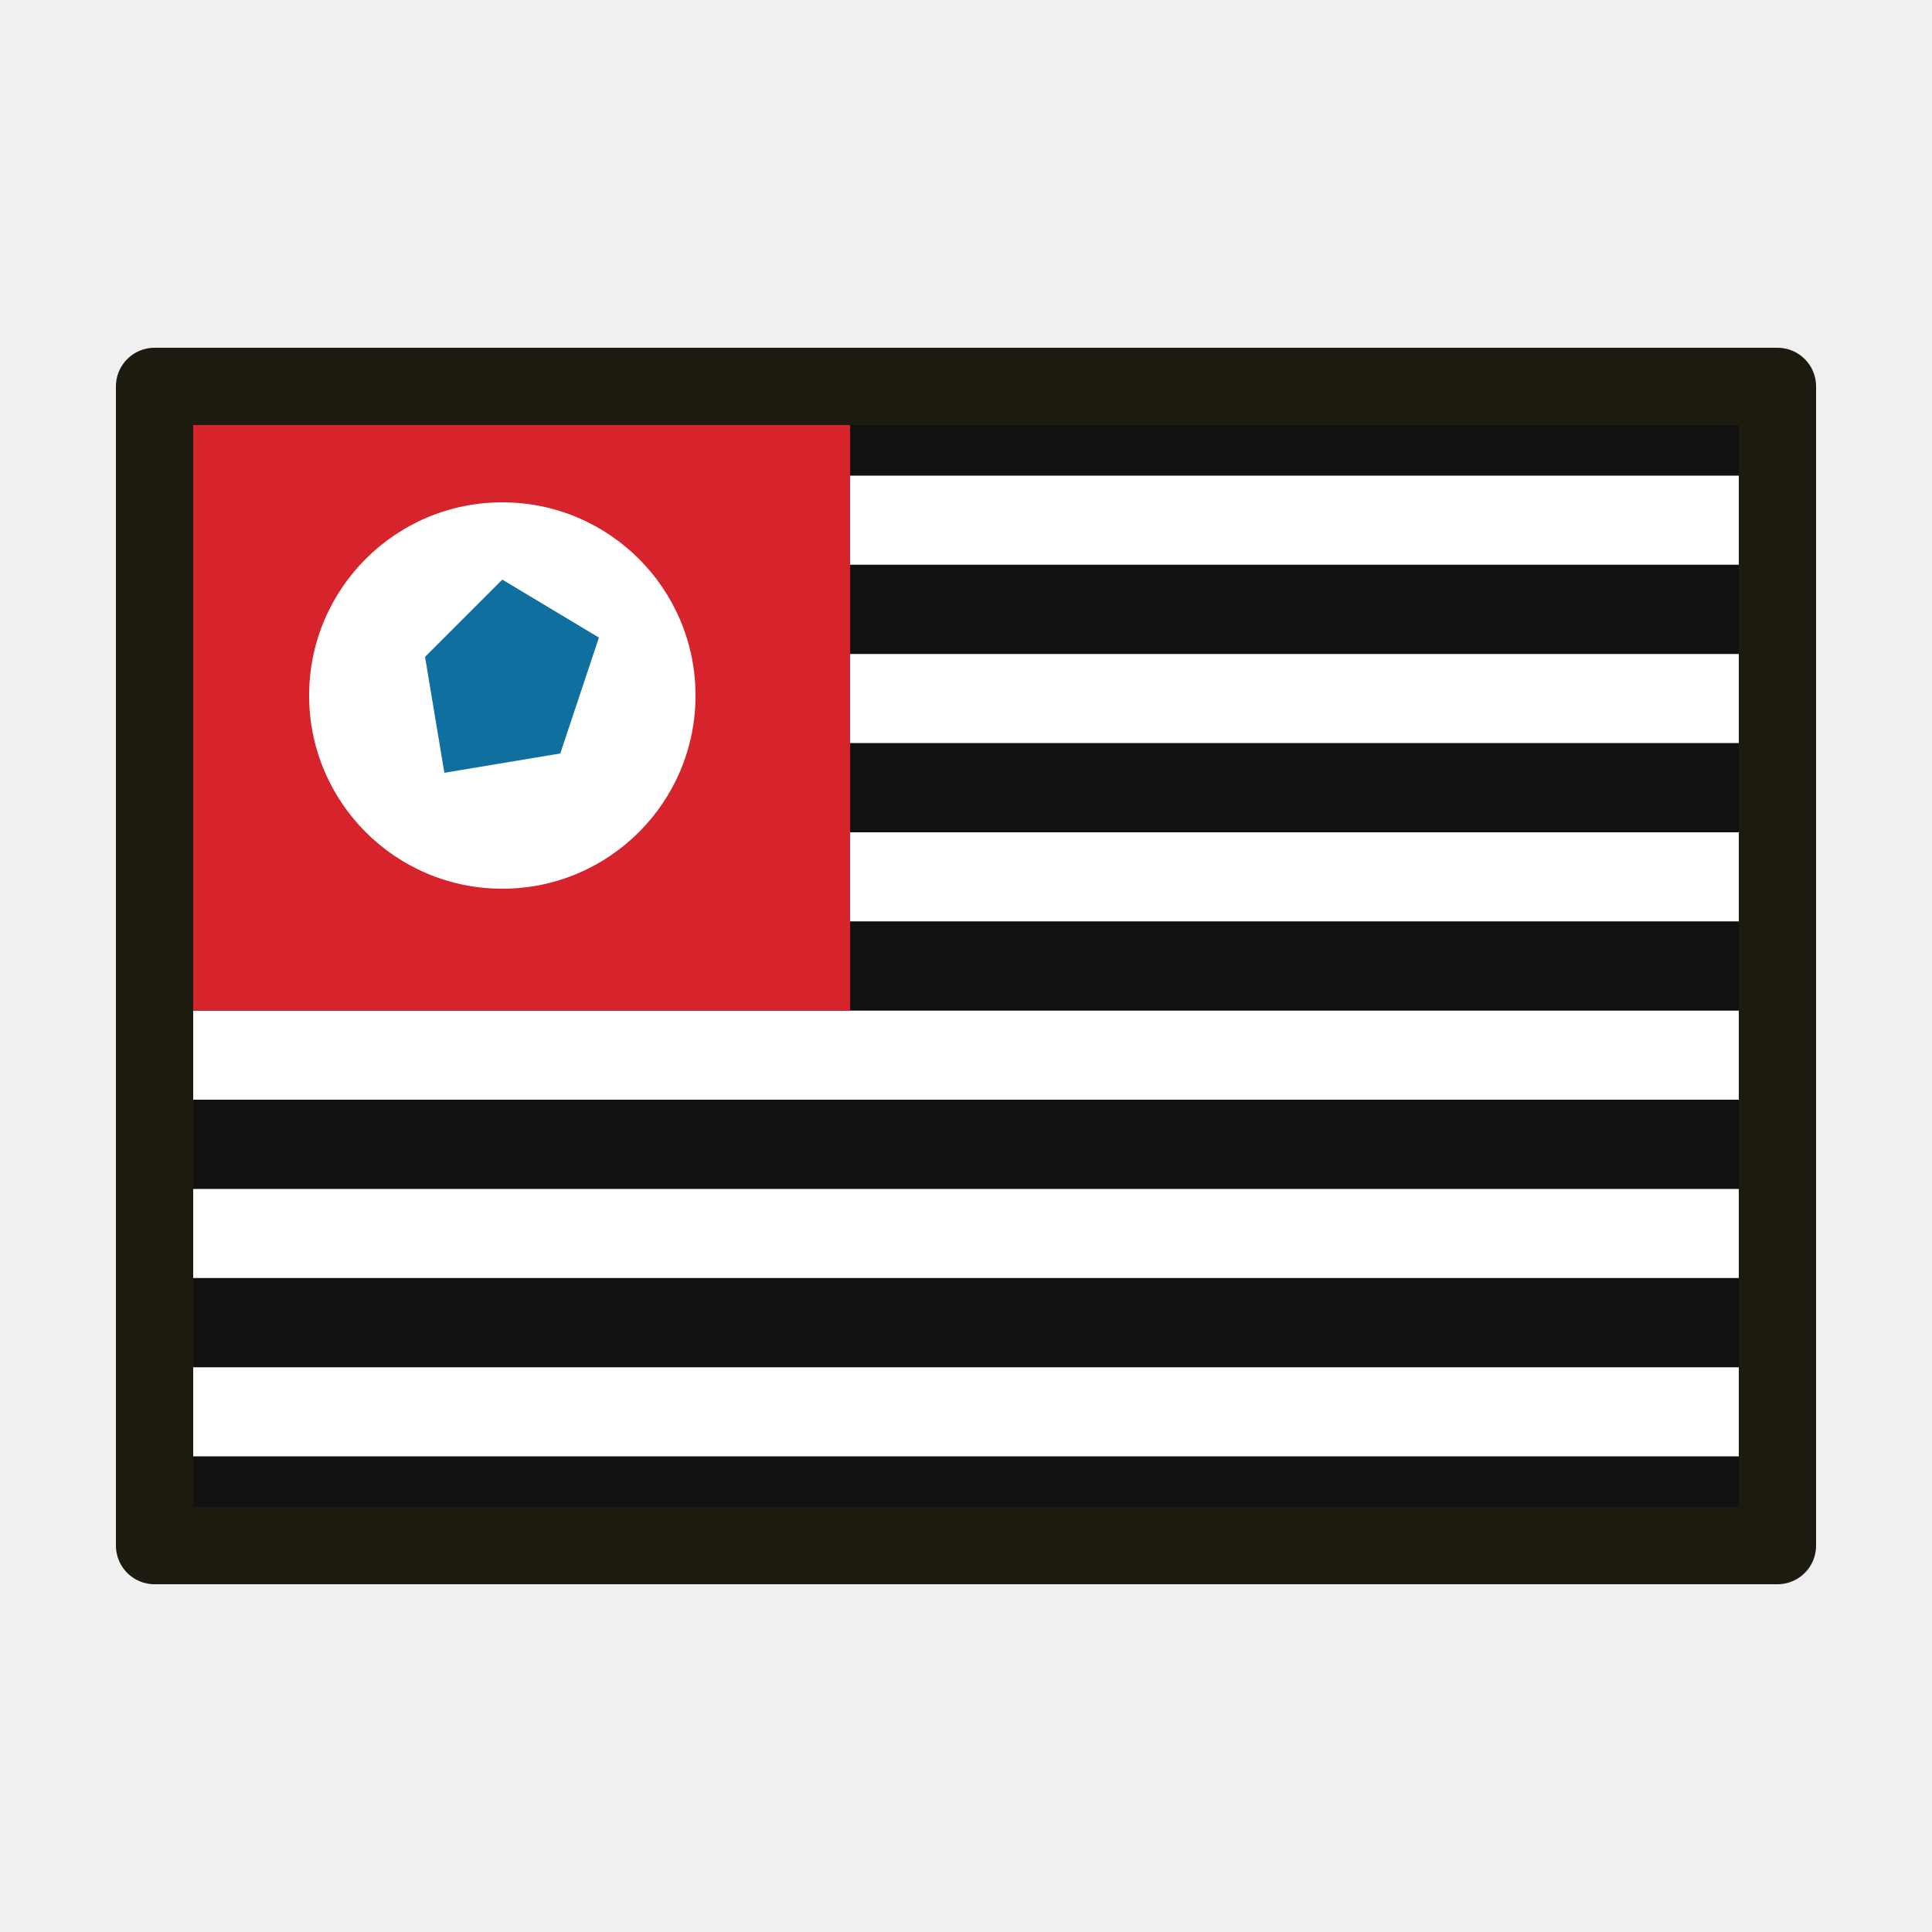
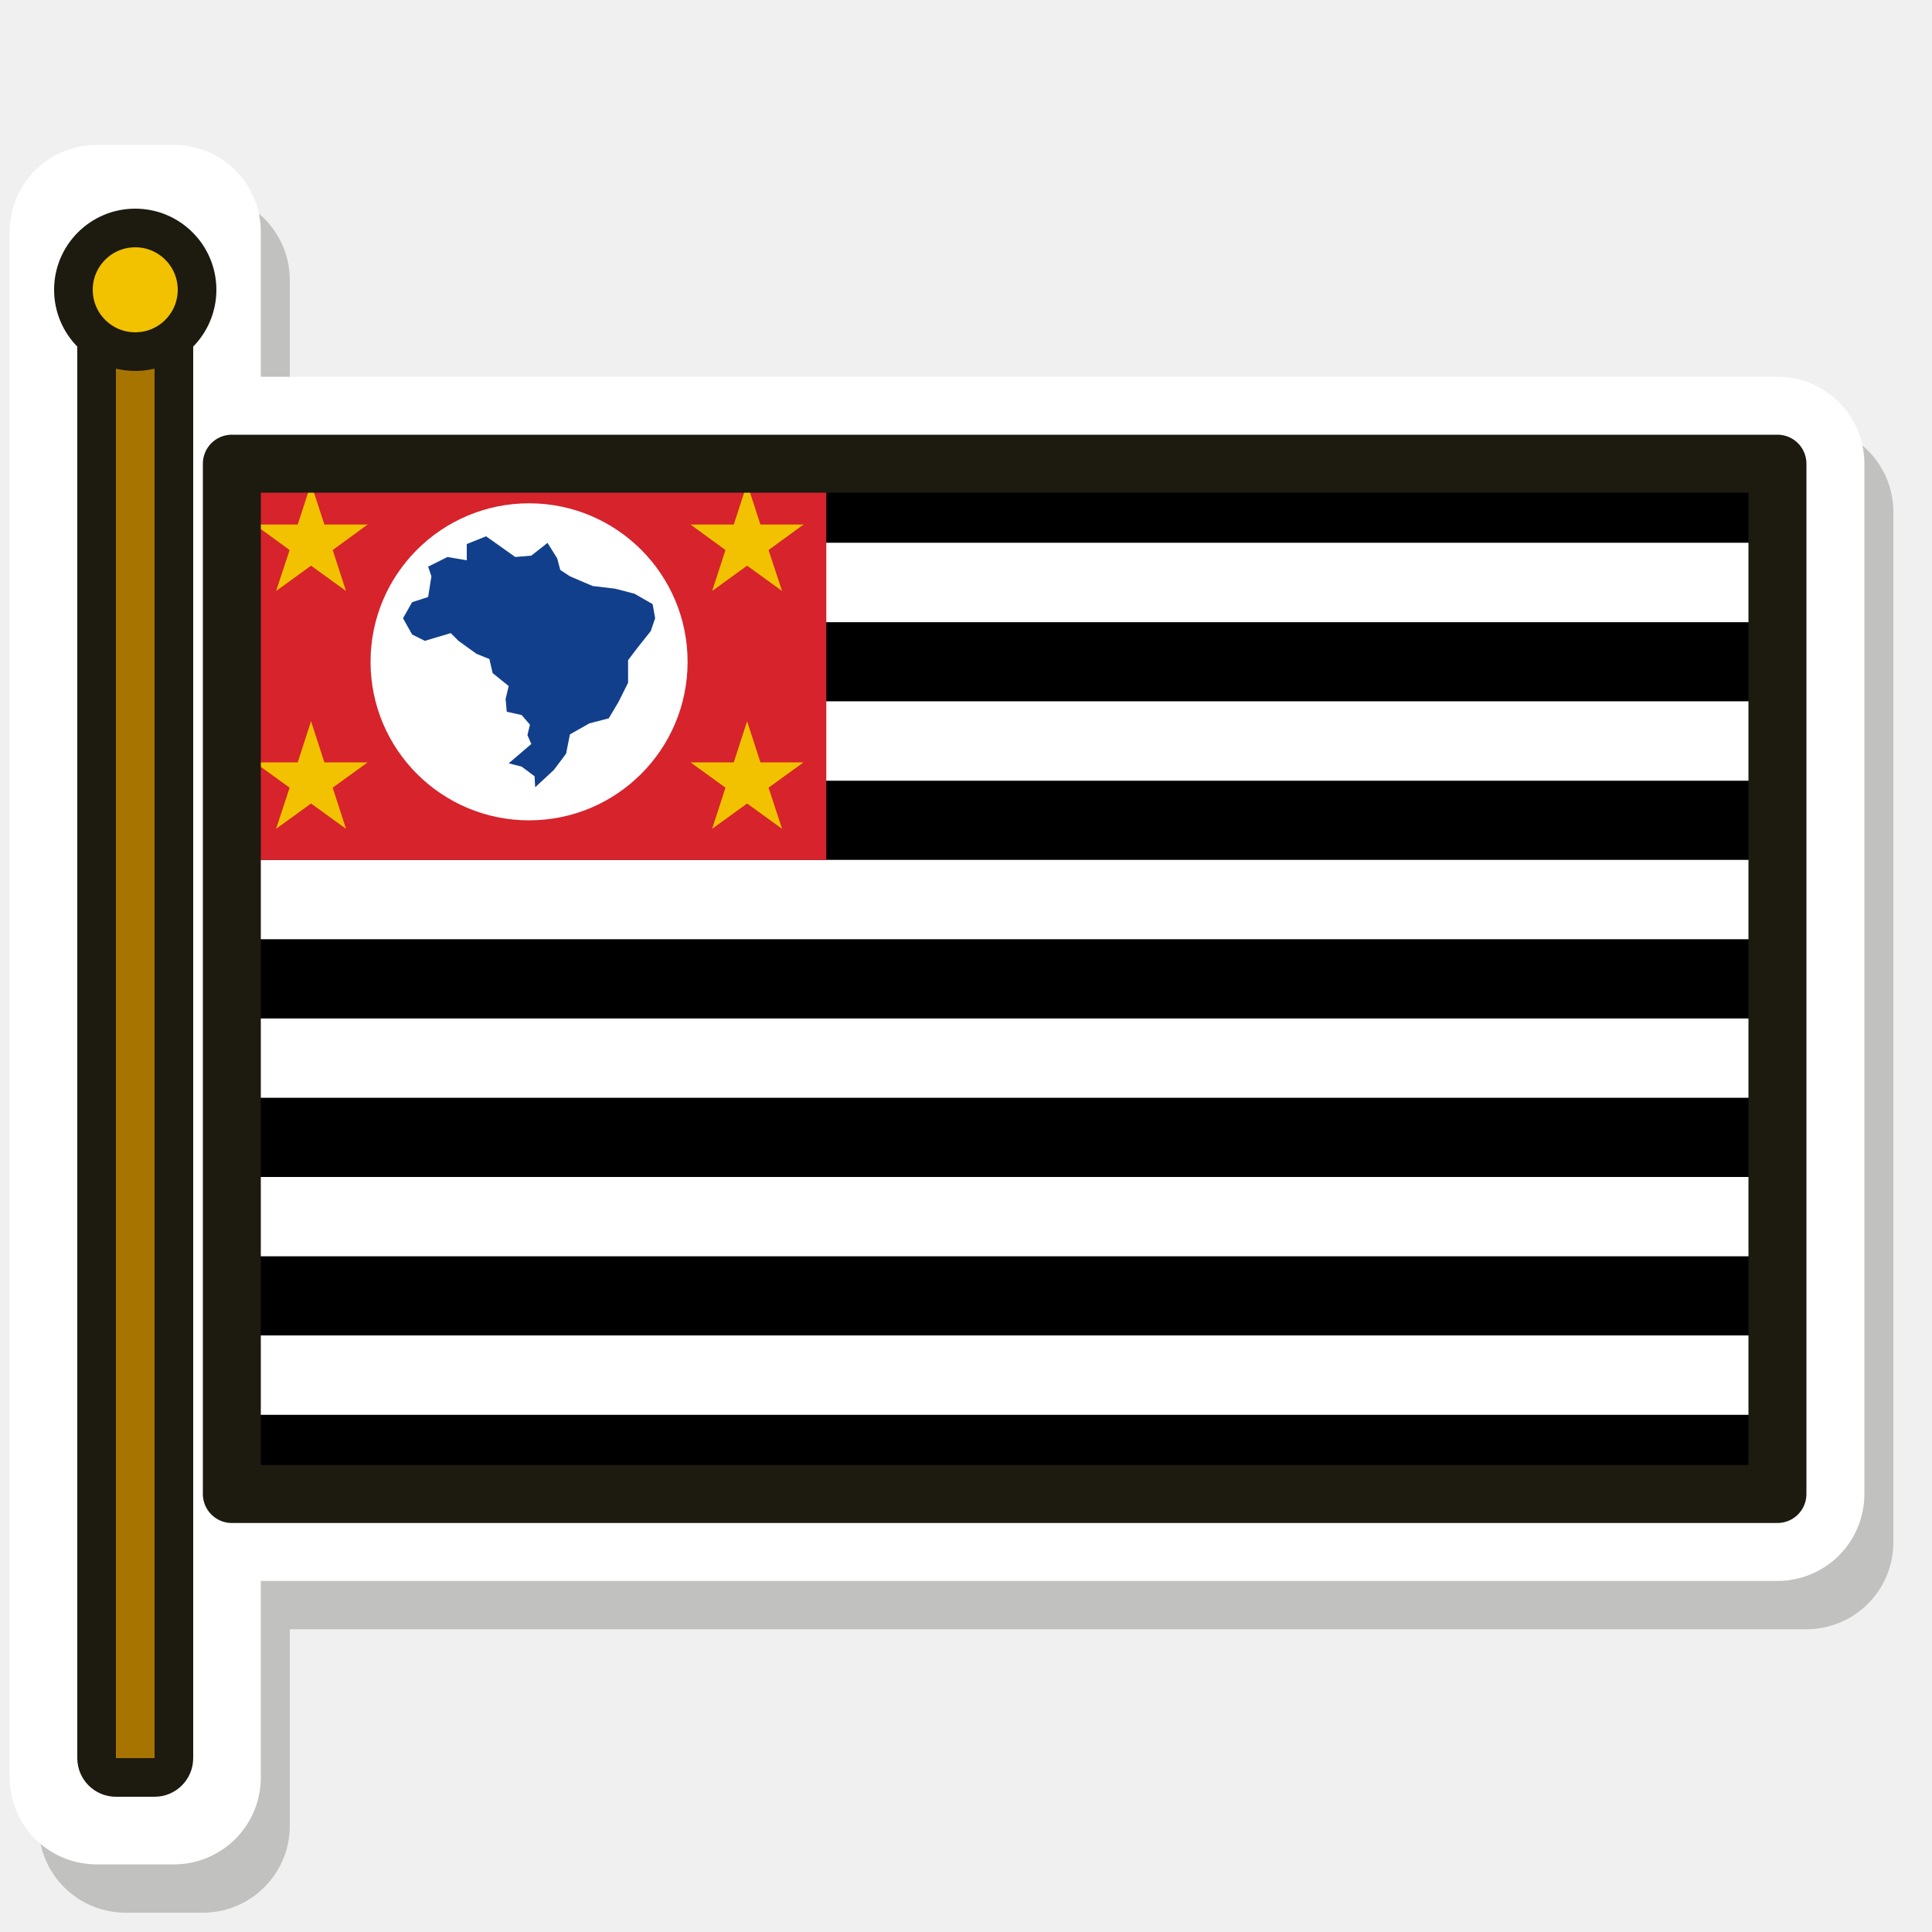
<svg xmlns="http://www.w3.org/2000/svg" width="200" height="200" viewBox="0 0 100 100">
-   <g stroke="#1d1a10" stroke-width="4" stroke-linejoin="round" stroke-linecap="round">
-     <rect x="8" y="20" width="84" height="60" fill="#fff" stroke="none" />
-     <rect x="8" y="20.00" width="84" height="4.62" fill="#111" stroke="none" />
-     <rect x="8" y="29.23" width="84" height="4.62" fill="#111" stroke="none" />
-     <rect x="8" y="38.46" width="84" height="4.62" fill="#111" stroke="none" />
-     <rect x="8" y="47.69" width="84" height="4.62" fill="#111" stroke="none" />
-     <rect x="8" y="56.92" width="84" height="4.62" fill="#111" stroke="none" />
-     <rect x="8" y="66.15" width="84" height="4.62" fill="#111" stroke="none" />
-     <rect x="8" y="75.38" width="84" height="4.62" fill="#111" stroke="none" />
-     <rect x="8" y="20" width="36" height="32.31" fill="#d6232c" stroke="none" />
-     <circle cx="26" cy="36" r="10" fill="#fff" stroke="none" />
-     <path d="M22 34l4-4 5 3-2 6-6 1z" fill="#0f6f9e" stroke="none" />
-     <rect x="8" y="20" width="84" height="60" fill="none" />
+   <defs>
+     <g id="cut" stroke-width="9" stroke-linejoin="round">
+       <rect x="12" y="24" width="80" height="53.33" />
+       <rect x="5" y="12" width="4" height="80" />
+     </g>
+   </defs>
+   <use href="#cut" transform="translate(1.5 2.5)" fill="#1d1a10" stroke="#1d1a10" opacity=".22" />
+   <use href="#cut" class="sticker-edge" fill="#fff" stroke="#fff" />
+   <rect x="5" y="16" width="4" height="76" rx="1" fill="#a87400" stroke="#1d1a10" stroke-width="2" />
+   <circle cx="7" cy="15" r="3.2" fill="#f2c200" stroke="#1d1a10" stroke-width="2" />
+   <g>
+     <rect data-part="stripe" x="12" y="24" width="80" height="4.103" fill="#000" />
+     <rect data-part="stripe" x="12" y="28.103" width="80" height="4.103" fill="#fff" />
+     <rect data-part="stripe" x="12" y="32.205" width="80" height="4.103" fill="#000" />
+     <rect data-part="stripe" x="12" y="36.308" width="80" height="4.103" fill="#fff" />
+     <rect data-part="stripe" x="12" y="40.41" width="80" height="4.103" fill="#000" />
+     <rect data-part="stripe" x="12" y="44.513" width="80" height="4.103" fill="#fff" />
+     <rect data-part="stripe" x="12" y="48.615" width="80" height="4.103" fill="#000" />
+     <rect data-part="stripe" x="12" y="52.718" width="80" height="4.103" fill="#fff" />
+     <rect data-part="stripe" x="12" y="56.821" width="80" height="4.103" fill="#000" />
+     <rect data-part="stripe" x="12" y="60.923" width="80" height="4.103" fill="#fff" />
+     <rect data-part="stripe" x="12" y="65.026" width="80" height="4.103" fill="#000" />
+     <rect data-part="stripe" x="12" y="69.128" width="80" height="4.103" fill="#fff" />
+     <rect data-part="stripe" x="12" y="73.231" width="80" height="4.103" fill="#000" />
  </g>
+   <rect data-part="canton" x="12" y="24" width="30.769" height="20.513" fill="#d6232c" />
+   <circle data-part="circle" cx="27.385" cy="34.256" r="8.205" fill="#fff" />
+   <path data-part="map" fill="#123f8c" d="M25.16 27.76L25.50 28.00L26.67 28.83L27.50 28.76L28.34 28.10L28.84 28.90L29.00 29.50L29.50 29.83L30.67 30.33L31.84 30.47L32.84 30.73L33.78 31.27L33.91 32.00L33.68 32.67L33.01 33.51L32.51 34.17L32.51 35.34L32.01 36.34L31.51 37.18L30.51 37.44L29.50 38.01L29.30 39.01L28.67 39.85L27.70 40.75L27.67 40.18L27.00 39.68L26.33 39.51L27.50 38.51L27.30 38.05L27.43 37.51L27.00 37.01L26.23 36.84L26.17 36.18L26.33 35.51L25.50 34.84L25.33 34.11L24.66 33.84L23.73 33.17L23.33 32.77L21.99 33.17L21.33 32.84L20.86 32.00L21.33 31.17L22.16 30.90L22.33 29.830L22.16 29.33L23.16 28.83L24.16 29.00L24.16 28.16Z" />
+   <g fill="#f2c200">
+     <path data-part="star" d="M16.10 25.03L16.79 27.15L19.03 27.15L17.22 28.47L17.91 30.59L16.10 29.28L14.29 30.59L14.99 28.47L13.18 27.15L15.41 27.15Z" />
+     <path data-part="star" d="M38.67 25.03L39.36 27.15L41.59 27.15L39.78 28.47L40.48 30.59L38.67 29.28L36.86 30.59L37.55 28.47L35.74 27.15L37.98 27.15Z" />
+     <path data-part="star" d="M16.10 37.33L16.79 39.46L19.03 39.46L17.22 40.77L17.91 42.90L16.10 41.59L14.29 42.90L14.99 40.77L13.18 39.46L15.41 39.46Z" />
+     <path data-part="star" d="M38.67 37.33L39.36 39.46L41.59 39.46L39.78 40.77L40.48 42.90L38.67 41.59L36.86 42.90L37.55 40.77L35.74 39.46L37.98 39.46Z" />
+   </g>
+   <rect x="12" y="24" width="80" height="53.33" fill="none" stroke="#1d1a10" stroke-width="3" stroke-linejoin="round" />
</svg>
